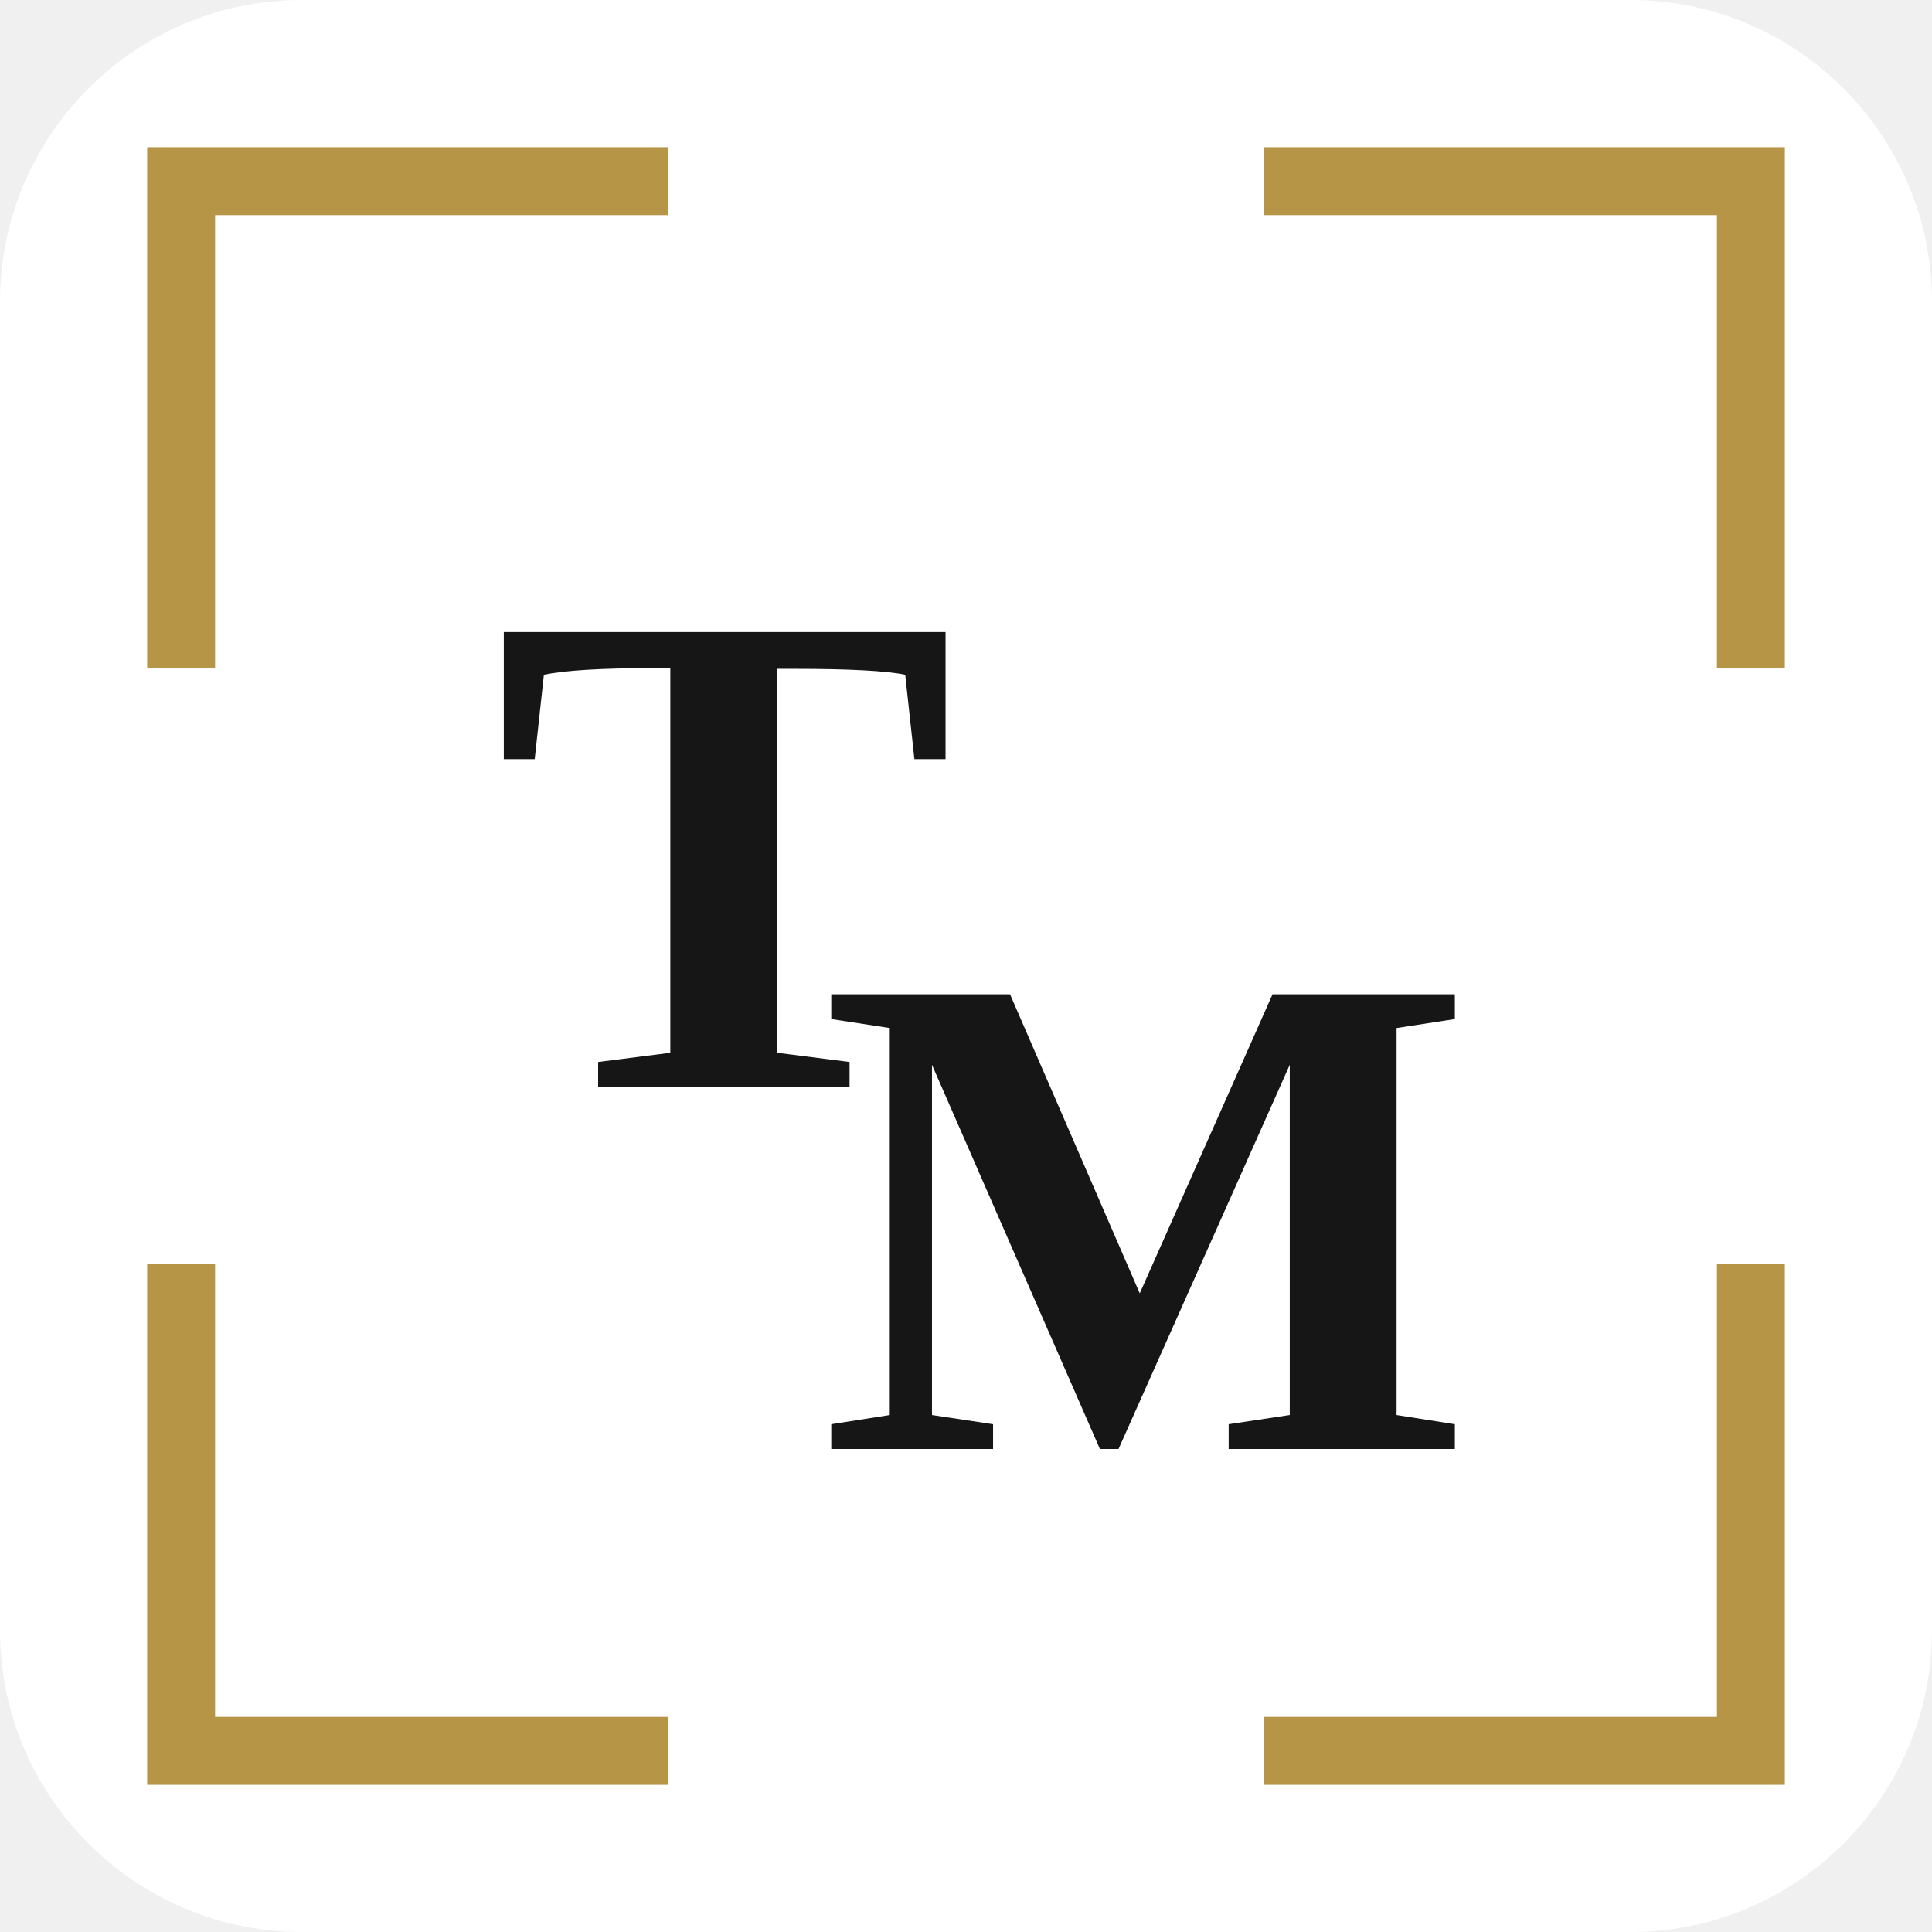
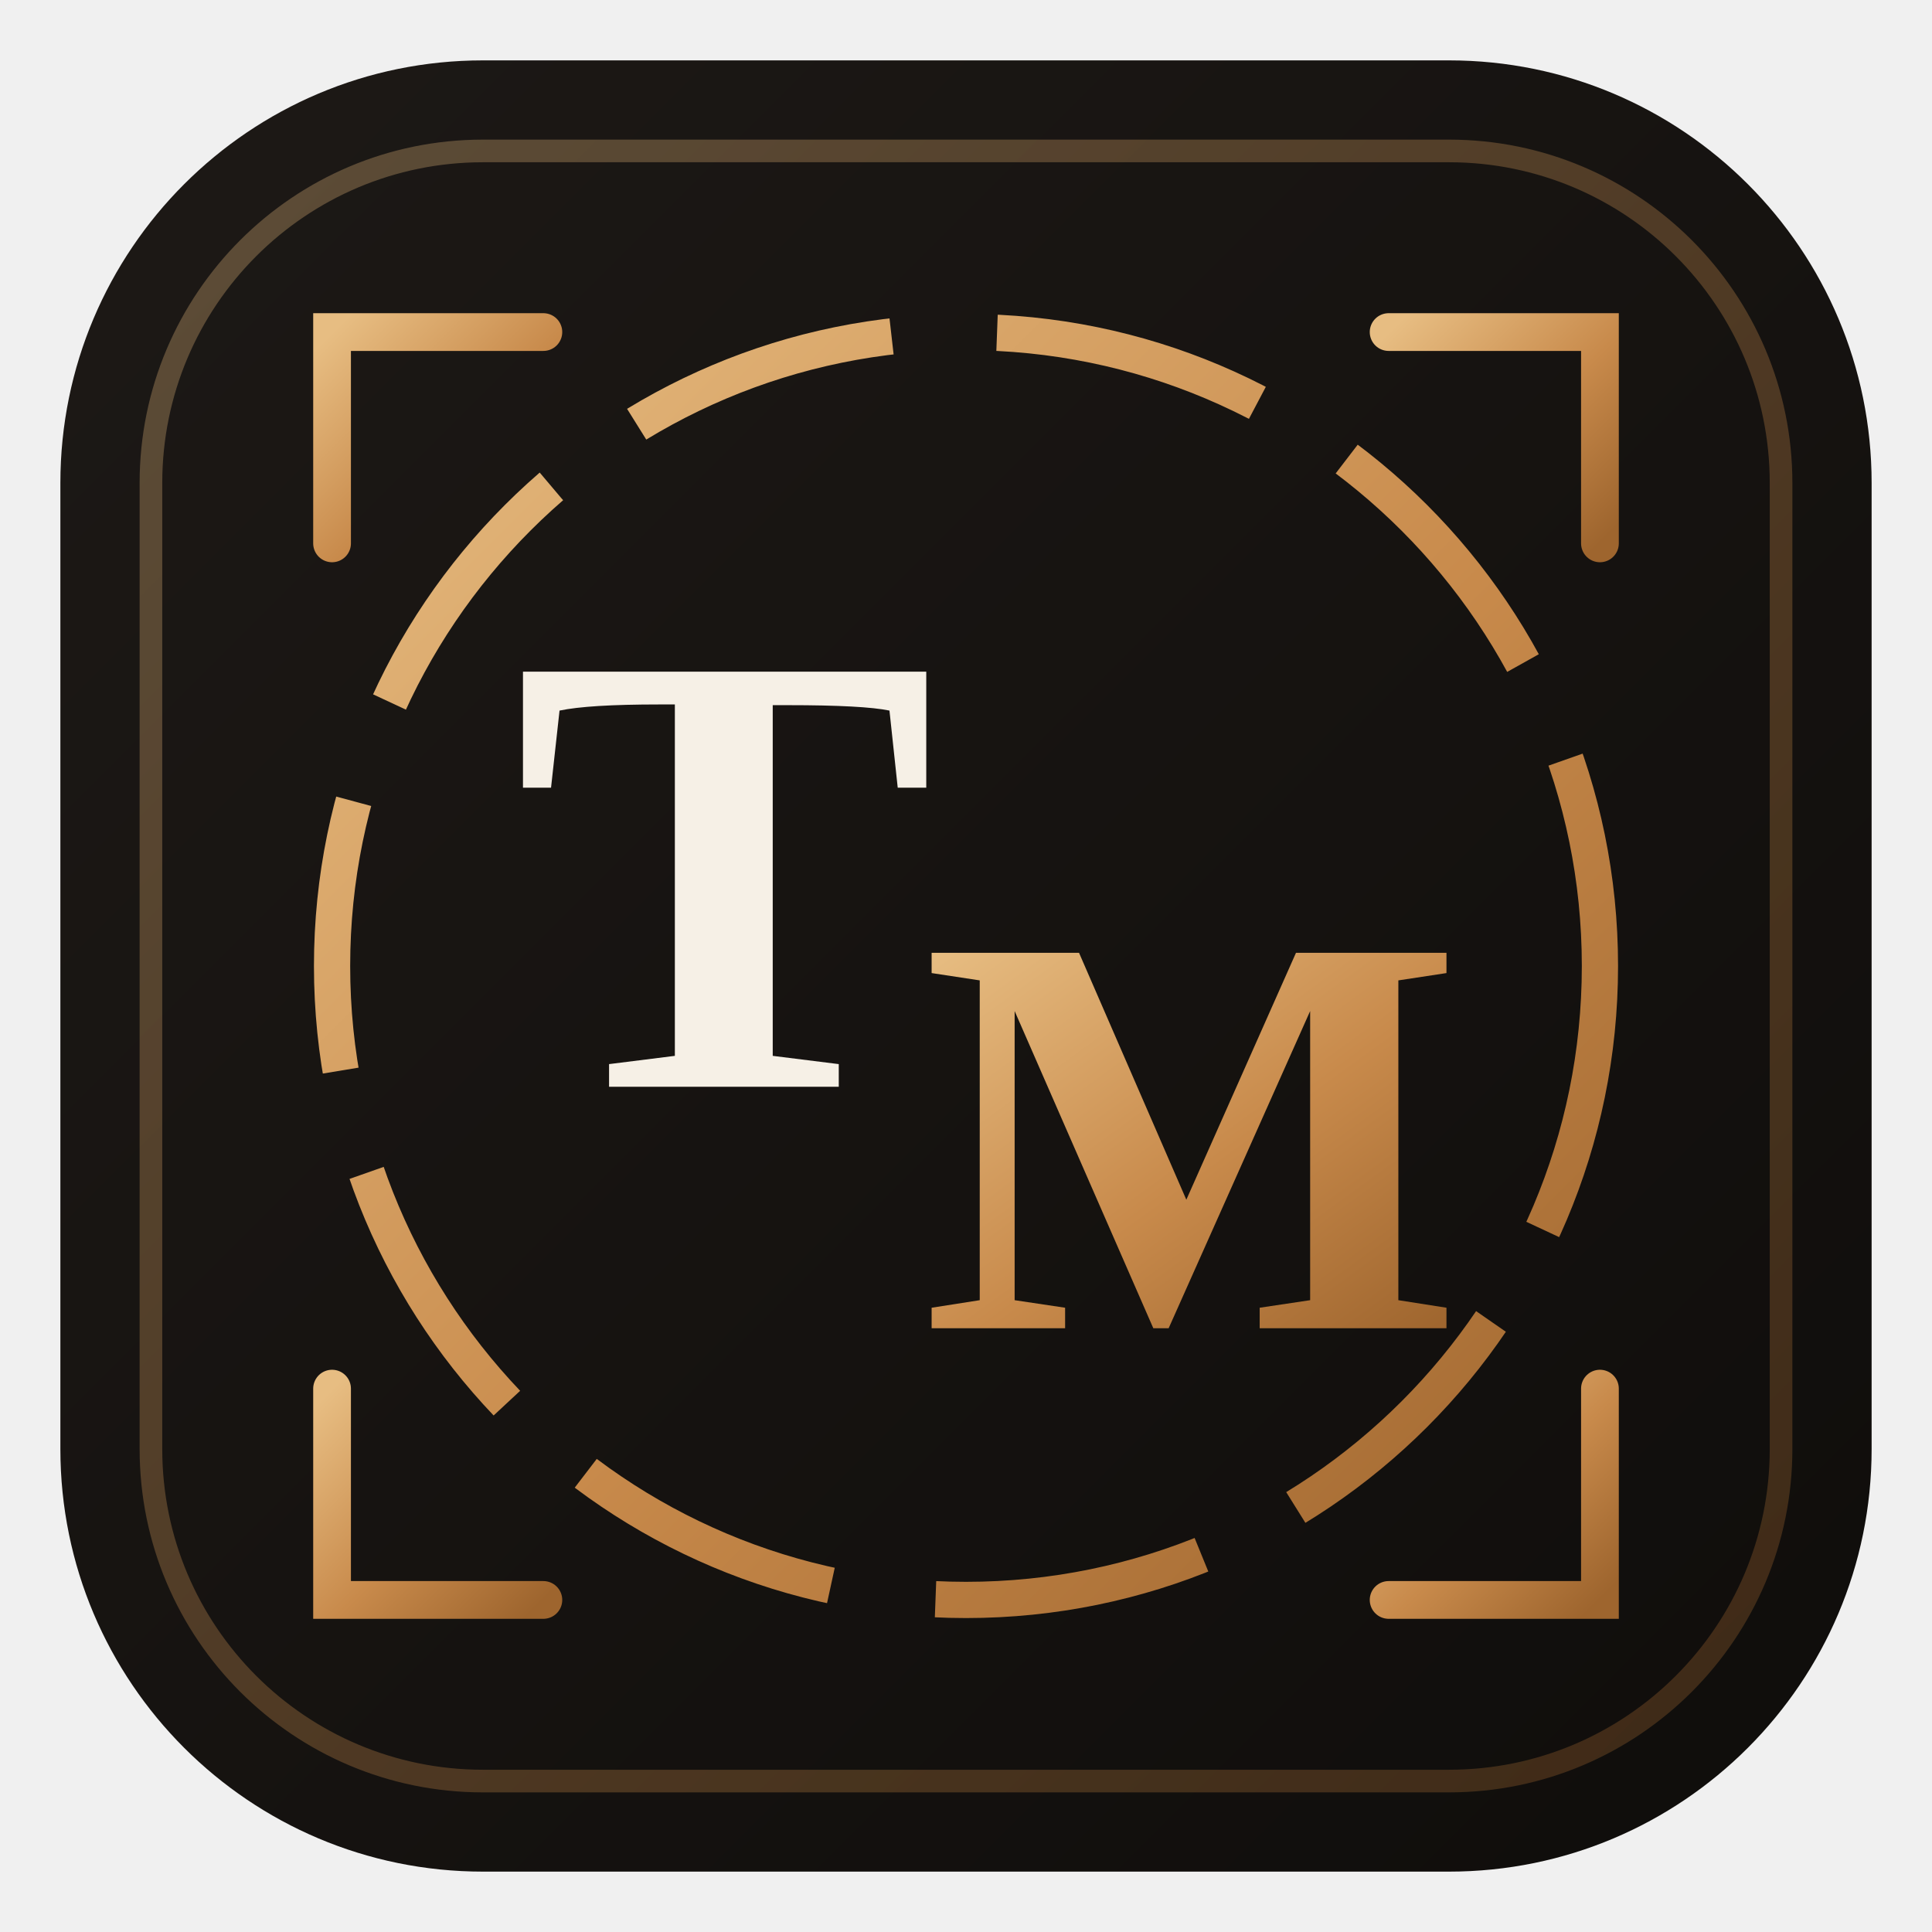
- <svg xmlns="http://www.w3.org/2000/svg" viewBox="0 0 128 128" role="img" aria-label="TeeMedia Logo">
-   <rect width="128" height="128" rx="20" fill="#ffffff" />
-   <g fill="none" stroke="#b79546" stroke-width="4.5" stroke-linecap="square">
-     <path d="M12 42V12h30" />
-     <path d="M86 12h30v30" />
-     <path d="M116 86v30H86" />
-     <path d="M42 116H12V86" />
+ <svg xmlns="http://www.w3.org/2000/svg" viewBox="0 0 128 128" role="img" aria-label="TeeMedia Atelier Logo">
+   <defs>
+     <linearGradient id="tmBg" x1="0" y1="0" x2="1" y2="1">
+       <stop offset="0%" stop-color="#1D1916" />
+       <stop offset="100%" stop-color="#0F0D0B" />
+     </linearGradient>
+     <linearGradient id="tmGold" x1="0" y1="0" x2="1" y2="1">
+       <stop offset="0%" stop-color="#E7BD82" />
+       <stop offset="55%" stop-color="#C88A4B" />
+       <stop offset="100%" stop-color="#9E652E" />
+     </linearGradient>
+   </defs>
+   <rect x="4" y="4" width="120" height="120" rx="28" fill="url(#tmBg)" />
+   <rect x="10" y="10" width="108" height="108" rx="22" fill="none" stroke="url(#tmGold)" stroke-opacity="0.32" stroke-width="1.5" />
+   <circle cx="64" cy="64" r="42" fill="none" stroke="url(#tmGold)" stroke-width="2.4" stroke-dasharray="18 7" />
+   <g fill="none" stroke="url(#tmGold)" stroke-width="2.5" stroke-linecap="round">
+     <path d="M22 36V22h14" />
+     <path d="M92 22h14v14" />
+     <path d="M106 92v14H92" />
+     <path d="M36 106H22V92" />
  </g>
-   <g fill="#161616" font-family="Georgia, 'Times New Roman', serif" font-weight="700" text-anchor="middle">
-     <text x="48" y="72" font-size="46">T</text>
-     <text x="76" y="96" font-size="46">M</text>
+   <g fill="#F6F0E6" font-family="Georgia, 'Times New Roman', serif" font-weight="700" text-anchor="middle">
+     <text x="48" y="72" font-size="42">T</text>
+     <text x="79" y="88" font-size="38" fill="url(#tmGold)">M</text>
  </g>
</svg>
